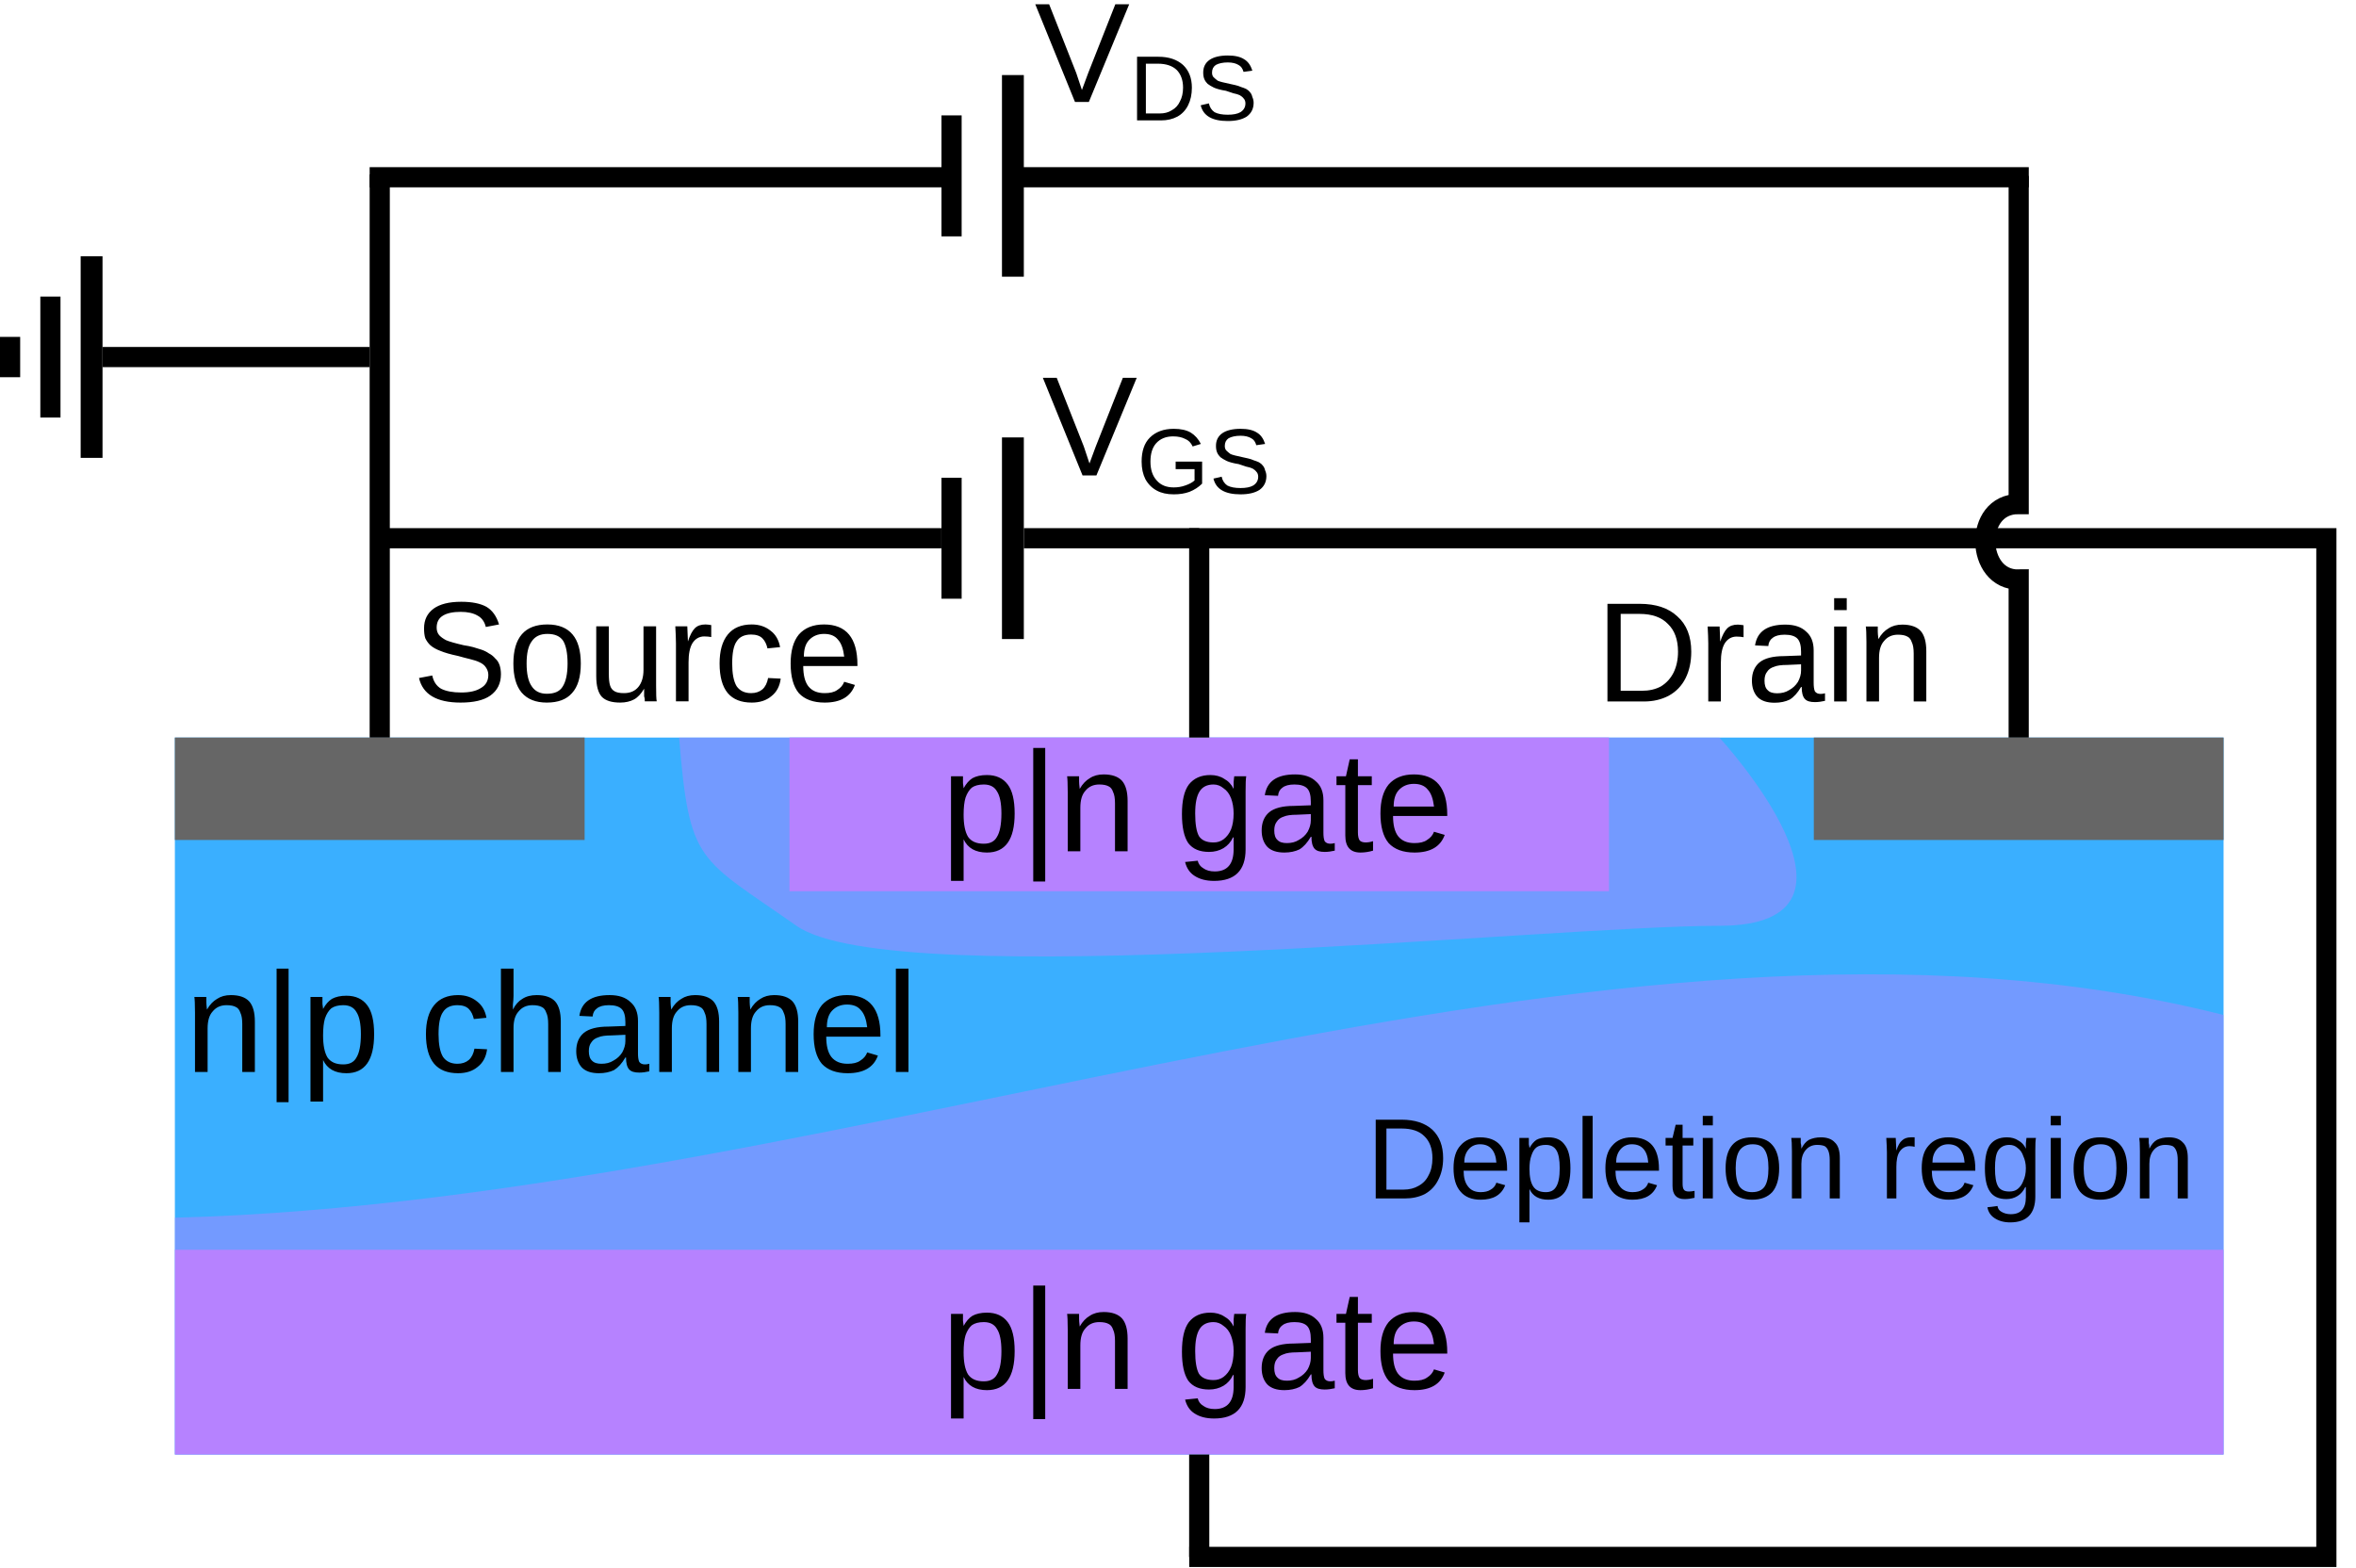
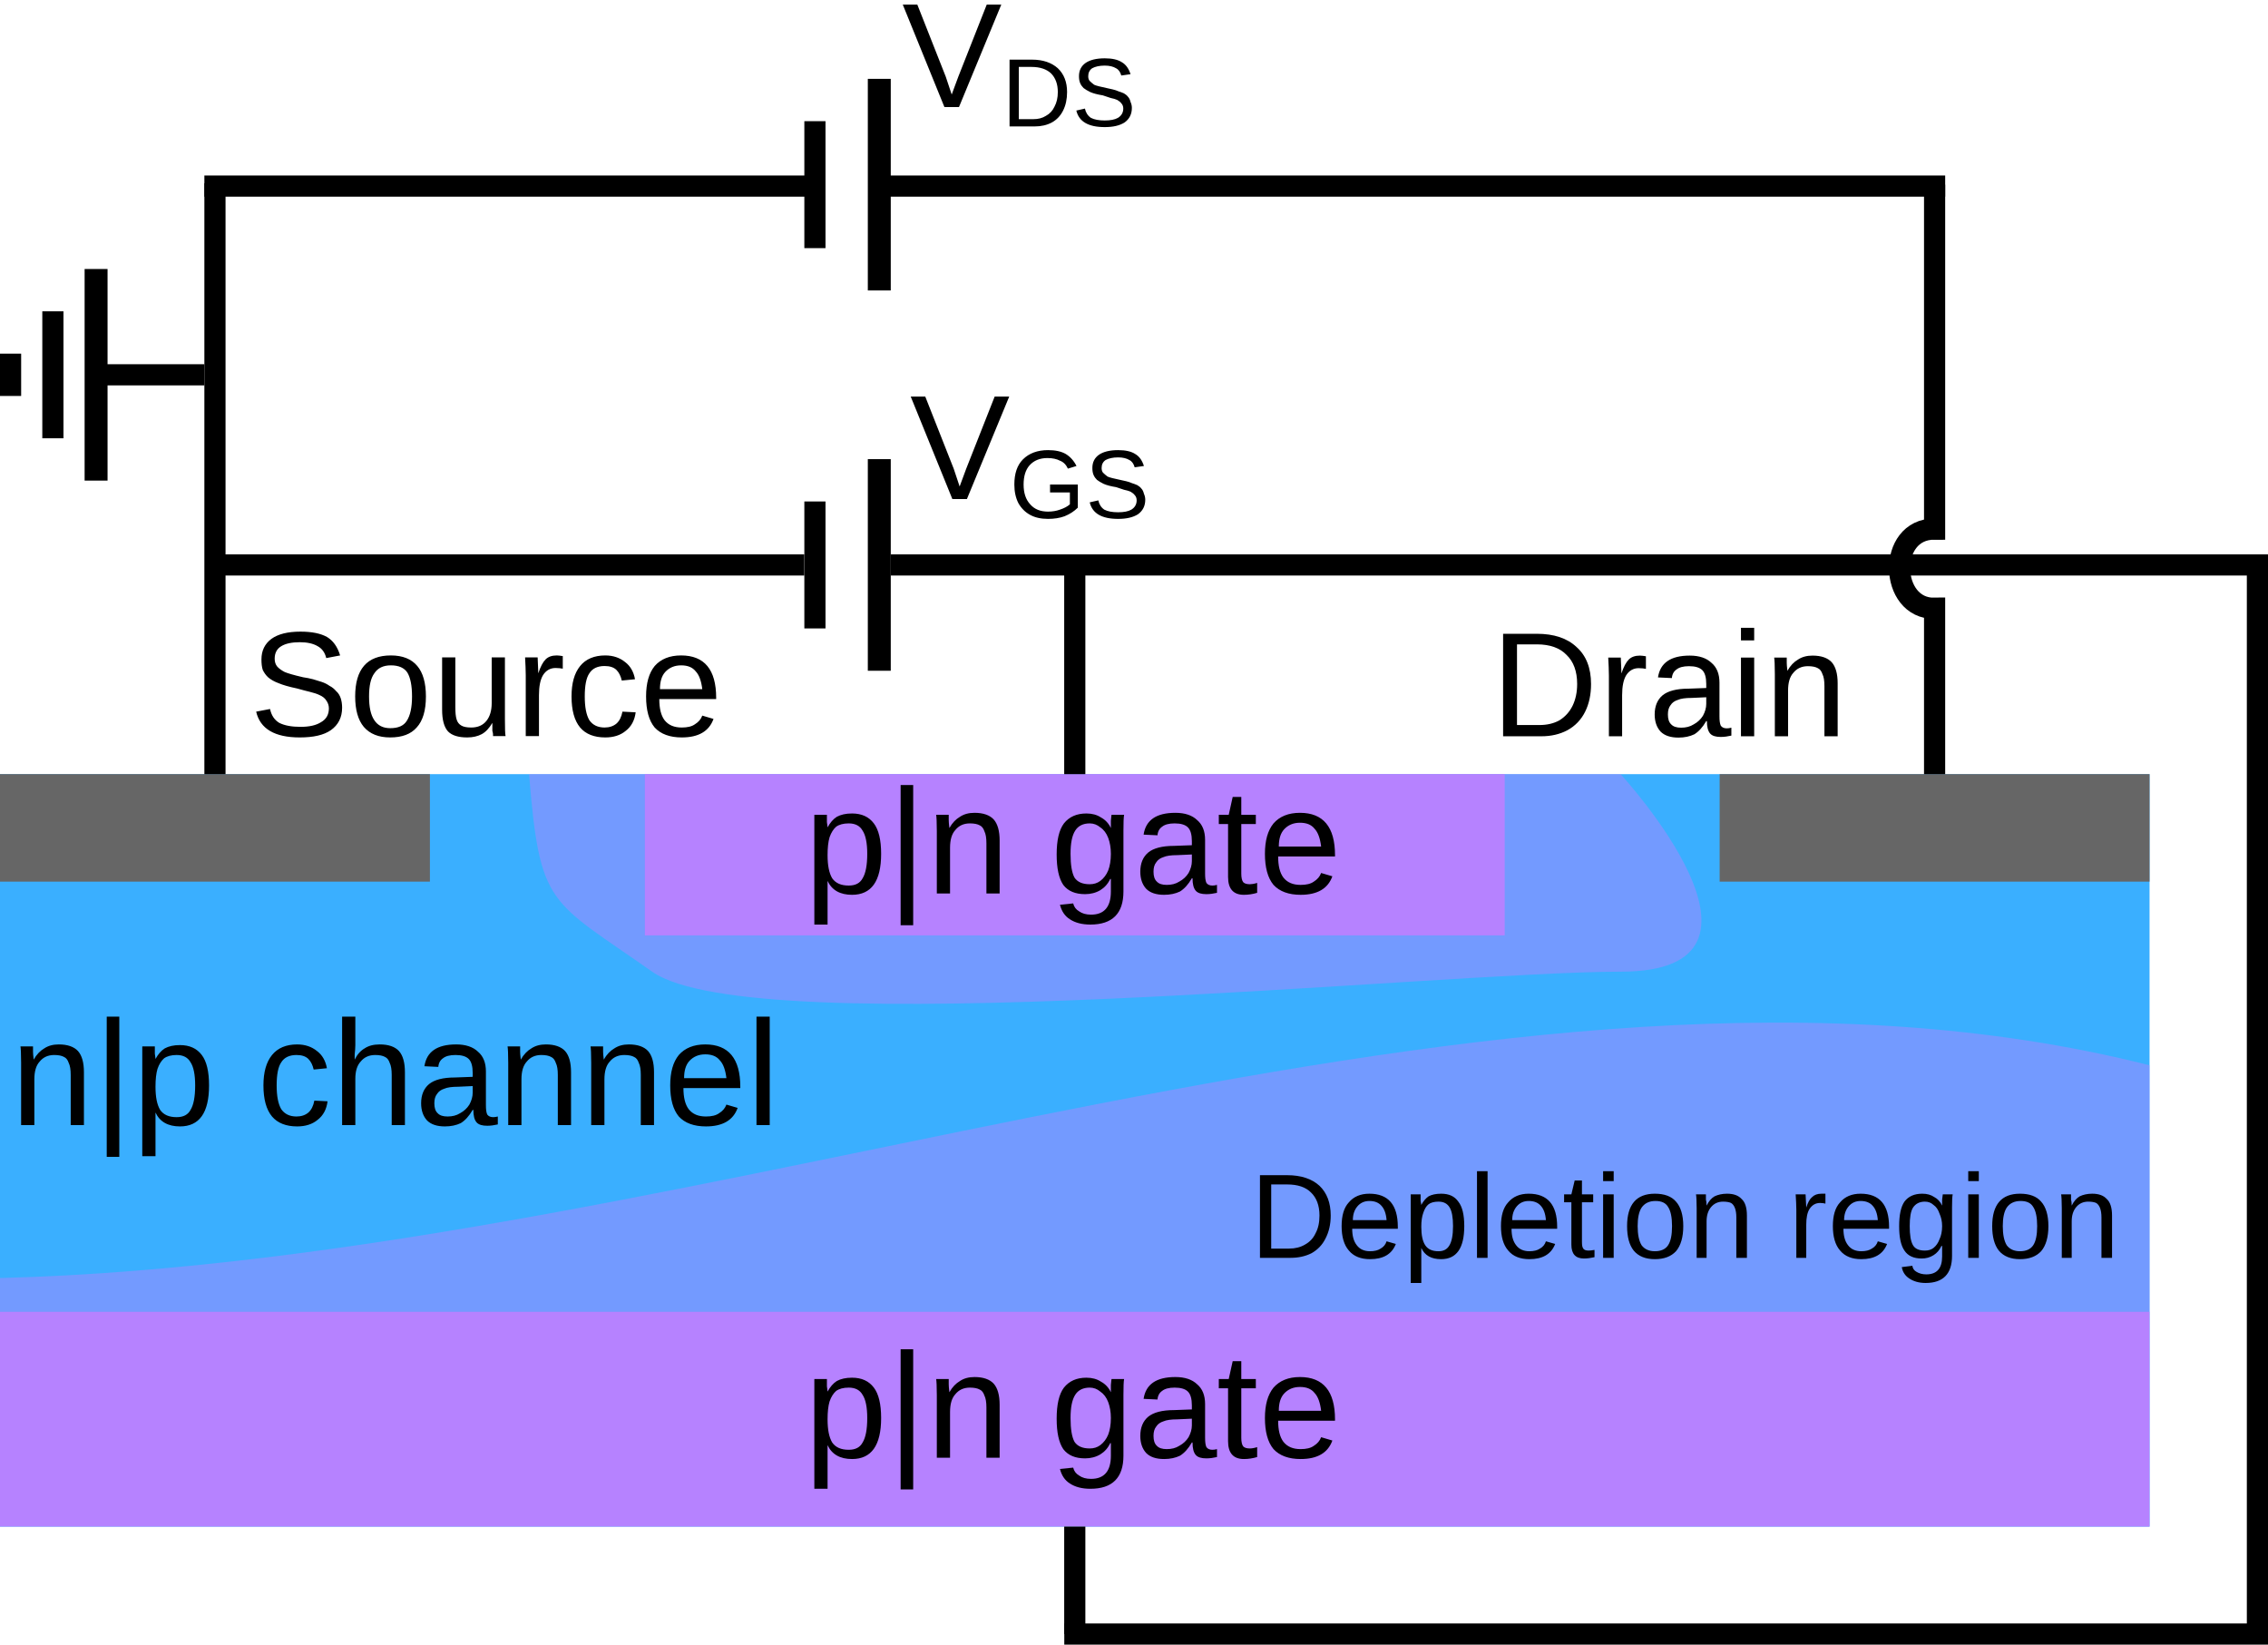
- <svg xmlns="http://www.w3.org/2000/svg" width="2.3in" height="1.53in" viewBox="0 0 58.42 38.859" version="1.1" id="svg1827">
+ <svg xmlns="http://www.w3.org/2000/svg" width="2.11in" height="1.53in" viewBox="0 0 53.599 38.859" version="1.1" id="svg1827">
  <defs id="defs1821" />
-   <g id="layer1" transform="translate(-7.113888,-259.1331)">
+   <g id="layer1" transform="translate(-11.4501,-259.1331)">
    <path style="opacity:1;fill:#3aafff;fill-opacity:1;fill-rule:nonzero;stroke:none;stroke-width:0.315;stroke-linecap:round;stroke-miterlimit:4;stroke-dasharray:none;stroke-dashoffset:0;stroke-opacity:1" d="m 11.45,277.422 h 50.8 v 17.78 h -50.8 z" id="rect815-6" />
    <path style="opacity:0.455;fill:#b682ff;fill-opacity:1;fill-rule:nonzero;stroke:none;stroke-width:0.5;stroke-linecap:square;stroke-miterlimit:4;stroke-dasharray:none;stroke-dashoffset:0;stroke-opacity:1" d="m 23.952,277.422 h 25.797 c 0,0 4.299,4.668 0,4.668 -4.299,0 -20.45,1.712 -22.886,0 -2.436,-1.712 -2.653,-1.514 -2.91,-4.668 z" id="rect6434" />
    <rect style="opacity:1;fill:#b682ff;fill-opacity:1;fill-rule:nonzero;stroke:none;stroke-width:0.552;stroke-linecap:round;stroke-miterlimit:4;stroke-dasharray:none;stroke-dashoffset:0;stroke-opacity:1" id="rect6791" width="50.8" height="5.08" x="11.45" y="290.122" />
    <rect style="opacity:1;fill:#666666;fill-opacity:1;fill-rule:nonzero;stroke:none;stroke-width:0.56;stroke-linecap:round;stroke-miterlimit:4;stroke-dasharray:none;stroke-dashoffset:0;stroke-opacity:1" id="rect6793" width="10.16" height="2.54" x="11.45" y="277.422" />
    <rect style="opacity:1;fill:#666666;fill-opacity:1;fill-rule:nonzero;stroke:none;stroke-width:0.56;stroke-linecap:round;stroke-miterlimit:4;stroke-dasharray:none;stroke-dashoffset:0;stroke-opacity:1" id="rect6793-7" width="10.16" height="2.54" x="52.09" y="277.422" />
    <path style="opacity:0.455;fill:#b682ff;fill-opacity:1;fill-rule:nonzero;stroke:none;stroke-width:0.5;stroke-linecap:square;stroke-miterlimit:4;stroke-dasharray:none;stroke-dashoffset:0;stroke-opacity:1" d="m 11.45,289.329 c 16.886,-0.441 35.56,-8.891 50.8,-5.027 v 5.82 h -50.8 z" id="rect6431" />
    <text xml:space="preserve" style="font-style:normal;font-variant:normal;font-weight:normal;font-stretch:normal;font-size:3.528px;line-height:1.25;font-family:Arial;-inkscape-font-specification:Arial;letter-spacing:0px;word-spacing:0px;fill:#000000;fill-opacity:1;stroke:none;stroke-width:0.265" x="11.7" y="285.713" id="text6830">
      <tspan id="tspan6828" x="11.7" y="285.713" style="stroke-width:0.265">n|p channel</tspan>
    </text>
    <text xml:space="preserve" style="font-style:normal;font-variant:normal;font-weight:normal;font-stretch:normal;font-size:3.528px;line-height:1.25;font-family:Arial;-inkscape-font-specification:Arial;letter-spacing:0px;word-spacing:0px;fill:#000000;fill-opacity:1;stroke:none;stroke-width:0.265" x="30.462" y="293.575" id="text6834">
      <tspan id="tspan6832" x="30.462" y="293.575" style="stroke-width:0.265">p|n gate</tspan>
    </text>
    <rect style="opacity:1;fill:#b682ff;fill-opacity:1;fill-rule:nonzero;stroke:none;stroke-width:0.302;stroke-linecap:round;stroke-miterlimit:4;stroke-dasharray:none;stroke-dashoffset:0;stroke-opacity:1" id="rect6791-5" width="20.32" height="3.81" x="26.69" y="277.422" />
    <text xml:space="preserve" style="font-style:normal;font-variant:normal;font-weight:normal;font-stretch:normal;font-size:3.528px;line-height:1.25;font-family:Arial;-inkscape-font-specification:Arial;letter-spacing:0px;word-spacing:0px;fill:#000000;fill-opacity:1;stroke:none;stroke-width:0.265" x="30.462" y="280.24" id="text6834-6">
      <tspan id="tspan6832-7" x="30.462" y="280.24" style="stroke-width:0.265">p|n gate</tspan>
    </text>
    <path style="fill:none;stroke:#000000;stroke-width:0.5;stroke-linecap:butt;stroke-linejoin:miter;stroke-miterlimit:4;stroke-dasharray:none;stroke-opacity:1" d="m 36.85,277.422 v -4.763" id="path6217-6" />
    <text xml:space="preserve" style="font-style:normal;font-variant:normal;font-weight:normal;font-stretch:normal;font-size:2.822px;line-height:1.25;font-family:Arial;-inkscape-font-specification:Arial;letter-spacing:0px;word-spacing:0px;fill:#000000;fill-opacity:1;stroke:none;stroke-width:0.265" x="32.958" y="270.919" id="text5511">
      <tspan id="tspan5509" x="32.958" y="270.919" style="font-size:3.528px;stroke-width:0.265">V<tspan style="font-size:2.293px;baseline-shift:sub;stroke-width:0.265" id="tspan5513">GS</tspan>
      </tspan>
    </text>
    <path style="fill:none;stroke:#000000;stroke-width:0.5;stroke-linecap:square;stroke-linejoin:miter;stroke-miterlimit:4;stroke-dasharray:none;stroke-opacity:1" d="M 57.17,263.527 H 32.23" id="path6335-9" />
    <path id="path5551-6-3-5" d="m 30.709,270.979 v 3" style="fill:none;stroke:#000000;stroke-width:0.5;stroke-linecap:butt;stroke-linejoin:miter;stroke-miterlimit:4;stroke-dasharray:none;stroke-opacity:1" />
    <path style="fill:none;stroke:#000000;stroke-width:0.5;stroke-linecap:butt;stroke-linejoin:miter;stroke-miterlimit:4;stroke-dasharray:none;stroke-opacity:1" d="M 16.53,277.422 V 263.46" id="path6217-7" />
    <path style="fill:none;stroke:#000000;stroke-width:0.5;stroke-linecap:butt;stroke-linejoin:miter;stroke-miterlimit:4;stroke-dasharray:none;stroke-opacity:1" d="m 36.602,272.479 h 28.197 v 25.262 H 36.602" id="path6285" />
    <path style="fill:none;stroke:#000000;stroke-width:0.5;stroke-linecap:butt;stroke-linejoin:miter;stroke-miterlimit:4;stroke-dasharray:none;stroke-opacity:1" d="m 36.85,295.202 v 2.54" id="path6287" />
    <path id="path5551-0-7" d="m 32.23,269.979 v 5" style="fill:none;stroke:#000000;stroke-width:0.542;stroke-linecap:butt;stroke-linejoin:miter;stroke-miterlimit:4;stroke-dasharray:none;stroke-opacity:1" />
    <path id="path5551-0-7-6" d="m 32.23,260.993 v 5" style="fill:none;stroke:#000000;stroke-width:0.542;stroke-linecap:butt;stroke-linejoin:miter;stroke-miterlimit:4;stroke-dasharray:none;stroke-opacity:1" />
    <path id="path5551-6-3-5-1" d="m 30.709,261.993 v 3" style="fill:none;stroke:#000000;stroke-width:0.5;stroke-linecap:butt;stroke-linejoin:miter;stroke-miterlimit:4;stroke-dasharray:none;stroke-opacity:1" />
-     <path style="fill:none;stroke:#000000;stroke-width:0.542;stroke-linecap:butt;stroke-linejoin:miter;stroke-miterlimit:4;stroke-dasharray:none;stroke-opacity:1" d="m 9.385,265.486 v 5" id="path5551" />
-     <path style="fill:none;stroke:#000000;stroke-width:0.5;stroke-linecap:butt;stroke-linejoin:miter;stroke-miterlimit:4;stroke-dasharray:none;stroke-opacity:1" d="m 8.364,266.486 v 3" id="path5551-6" />
-     <path style="fill:none;stroke:#000000;stroke-width:0.5;stroke-linecap:butt;stroke-linejoin:miter;stroke-miterlimit:4;stroke-dasharray:none;stroke-opacity:1" d="m 7.364,267.486 v 1" id="path5551-6-0" />
-     <path style="fill:none;stroke:#000000;stroke-width:0.5;stroke-linecap:butt;stroke-linejoin:miter;stroke-miterlimit:4;stroke-dasharray:none;stroke-opacity:1" d="M 9.656,267.986 H 16.28" id="path6326" />
+     <g id="g857" transform="translate(0.1028817)">
+       <path id="path5551" d="m 13.618,265.486 v 5" style="fill:none;stroke:#000000;stroke-width:0.542;stroke-linecap:butt;stroke-linejoin:miter;stroke-miterlimit:4;stroke-dasharray:none;stroke-opacity:1" />
+       <path id="path5551-6" d="m 12.597,266.486 v 3" style="fill:none;stroke:#000000;stroke-width:0.5;stroke-linecap:butt;stroke-linejoin:miter;stroke-miterlimit:4;stroke-dasharray:none;stroke-opacity:1" />
+       <path id="path5551-6-0" d="m 11.597,267.486 v 1" style="fill:none;stroke:#000000;stroke-width:0.5;stroke-linecap:butt;stroke-linejoin:miter;stroke-miterlimit:4;stroke-dasharray:none;stroke-opacity:1" />
+     </g>
+     <path style="fill:none;stroke:#000000;stroke-width:0.5;stroke-linecap:butt;stroke-linejoin:miter;stroke-miterlimit:4;stroke-dasharray:none;stroke-opacity:1" d="m 13.889,267.986 h 2.391" id="path6326" />
    <path style="fill:none;stroke:#000000;stroke-width:0.5;stroke-linecap:butt;stroke-linejoin:miter;stroke-miterlimit:4;stroke-dasharray:none;stroke-opacity:1" d="M 36.85,272.479 H 32.501" id="path6335" />
    <path style="fill:none;stroke:#000000;stroke-width:0.5;stroke-linecap:butt;stroke-linejoin:miter;stroke-miterlimit:4;stroke-dasharray:none;stroke-opacity:1" d="M 30.457,272.479 H 16.698" id="path6362" />
    <path style="fill:none;stroke:#000000;stroke-width:0.5;stroke-linecap:square;stroke-linejoin:miter;stroke-miterlimit:4;stroke-dasharray:none;stroke-opacity:1" d="M 30.456,263.527 H 16.53" id="path6364" />
    <path style="fill:none;stroke:#000000;stroke-width:0.5;stroke-linecap:butt;stroke-linejoin:miter;stroke-miterlimit:4;stroke-dasharray:none;stroke-opacity:1" d="m 57.17,277.422 v -3.919 c -1.074,0.021 -1.133,-1.88 0,-1.871 v -8.138" id="path6217" />
    <text xml:space="preserve" style="font-style:normal;font-variant:normal;font-weight:normal;font-stretch:normal;font-size:2.822px;line-height:1.25;font-family:Arial;-inkscape-font-specification:Arial;letter-spacing:0px;word-spacing:0px;fill:#000000;fill-opacity:1;stroke:none;stroke-width:0.265" x="32.769" y="261.658" id="text5517">
      <tspan id="tspan5515" x="32.769" y="261.658" style="font-size:3.528px;stroke-width:0.265">V<tspan style="font-size:2.293px;baseline-shift:sub;stroke-width:0.265" id="tspan5521">DS</tspan>
      </tspan>
    </text>
    <text xml:space="preserve" style="font-style:normal;font-variant:normal;font-weight:normal;font-stretch:normal;font-size:2.822px;line-height:1.25;font-family:Arial;-inkscape-font-specification:Arial;letter-spacing:0px;word-spacing:0px;fill:#000000;fill-opacity:1;stroke:none;stroke-width:0.265" x="46.675" y="276.525" id="text1765">
      <tspan id="tspan1763" x="46.675" y="276.525" style="font-size:3.528px;stroke-width:0.265">Drain</tspan>
    </text>
    <text xml:space="preserve" style="font-style:normal;font-variant:normal;font-weight:normal;font-stretch:normal;font-size:2.822px;line-height:1.25;font-family:Arial;-inkscape-font-specification:Arial;letter-spacing:0px;word-spacing:0px;fill:#000000;fill-opacity:1;stroke:none;stroke-width:0.265" x="17.347" y="276.523" id="text1769">
      <tspan id="tspan1767" x="17.347" y="276.523" style="font-size:3.528px;stroke-width:0.265">Source</tspan>
    </text>
    <text xml:space="preserve" style="font-style:normal;font-variant:normal;font-weight:normal;font-stretch:normal;font-size:2.822px;line-height:1.25;font-family:Arial;-inkscape-font-specification:Arial;letter-spacing:0px;word-spacing:0px;fill:#000000;fill-opacity:1;stroke:none;stroke-width:0.265" x="40.993" y="288.851" id="text6439">
      <tspan id="tspan6437" x="40.993" y="288.851" style="stroke-width:0.265">Depletion region</tspan>
    </text>
  </g>
</svg>
